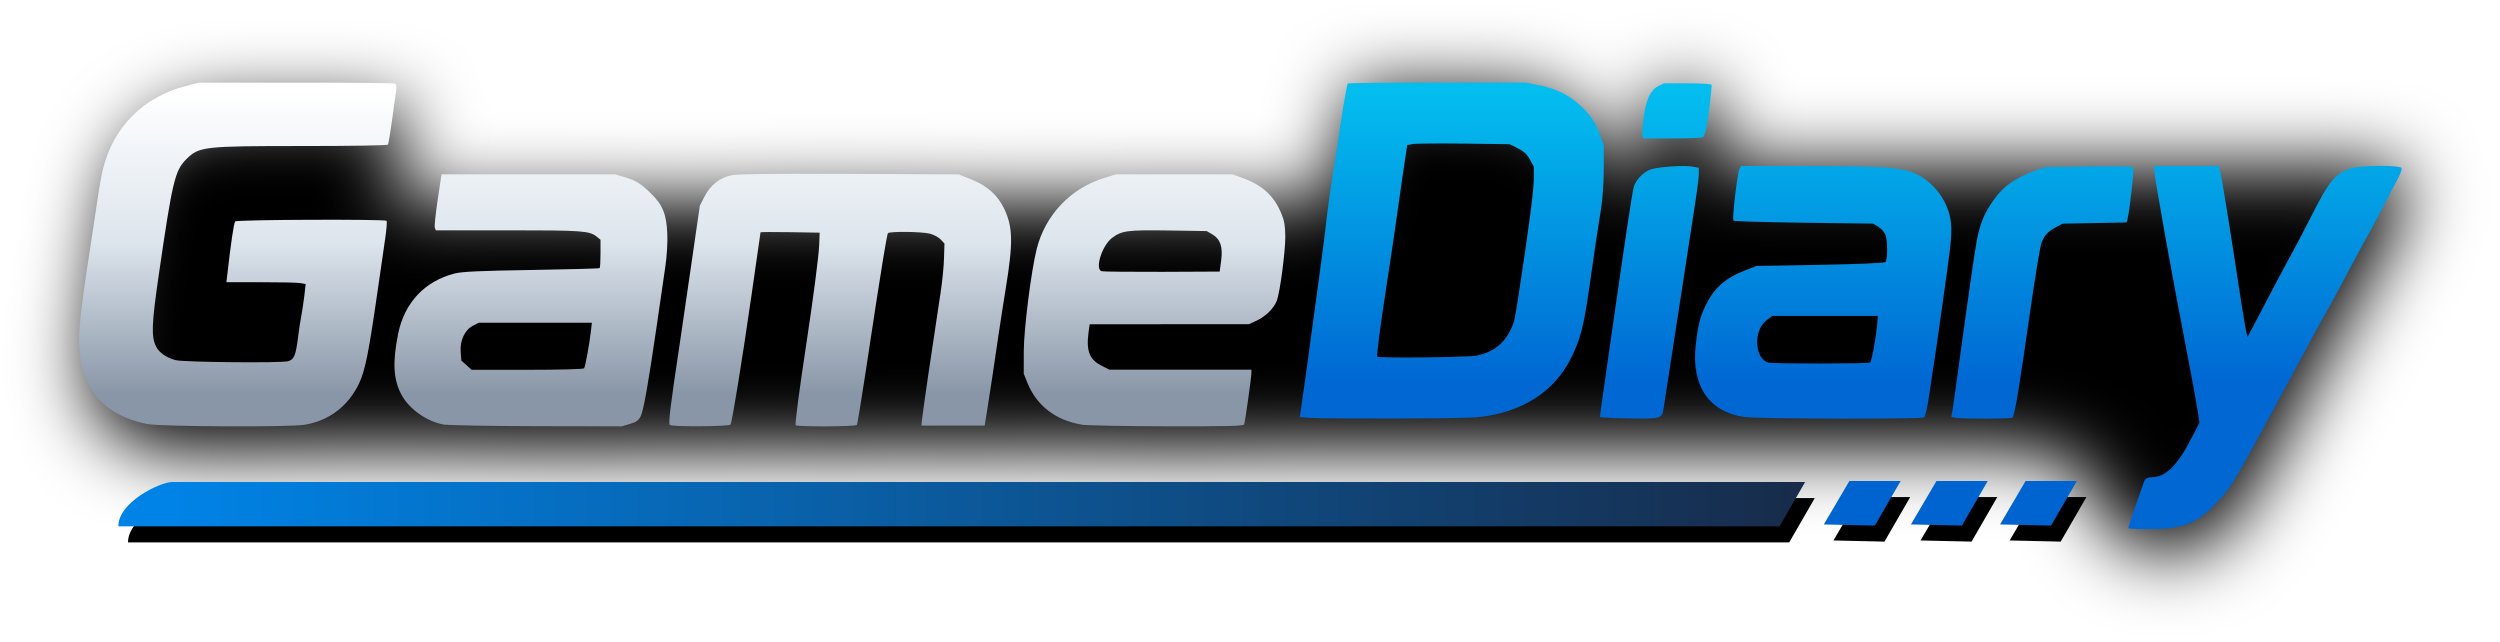
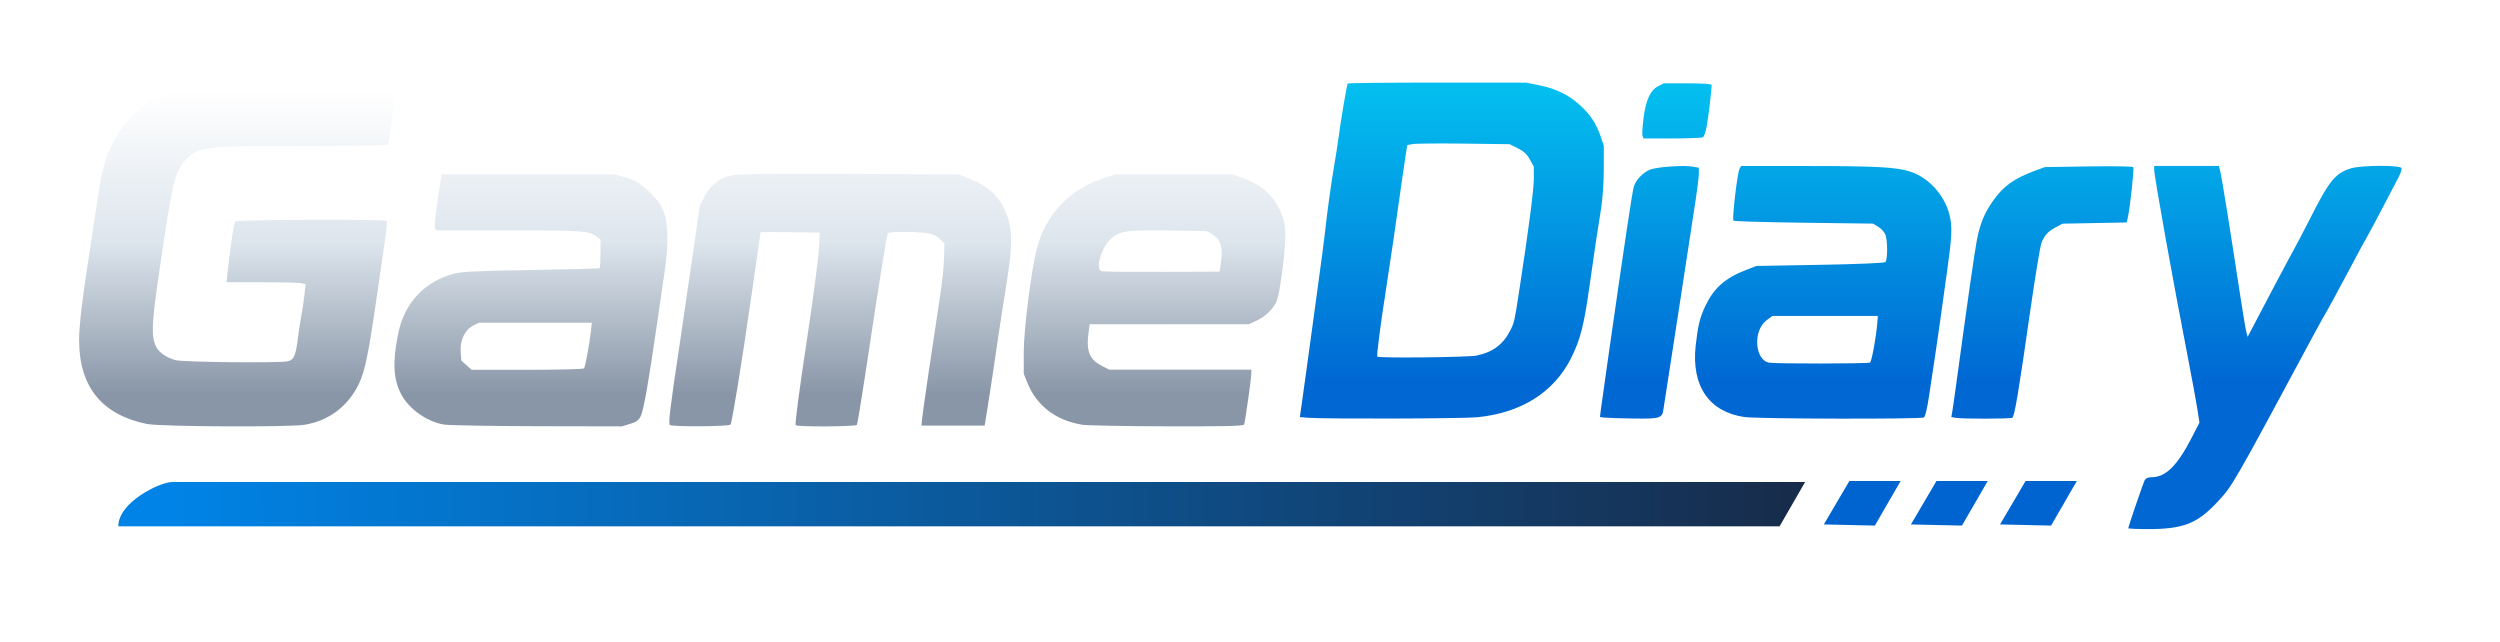
- <svg xmlns="http://www.w3.org/2000/svg" xmlns:xlink="http://www.w3.org/1999/xlink" viewBox="0 0 47.616 12.214" fill="none">
+ <svg xmlns="http://www.w3.org/2000/svg" xmlns:xlink="http://www.w3.org/1999/xlink" viewBox="0 0 47.616 12.214" fill="none" version="1.1" id="svg1">
  <defs id="defs1">
    <filter style="color-interpolation-filters:sRGB" id="filter20-1-8-8-0-2" x="-0.038" y="-0.191" width="1.076" height="1.382">
      <feGaussianBlur stdDeviation="6.031" id="feGaussianBlur20-8-2-7-7-2" />
    </filter>
    <linearGradient xlink:href="#linearGradient16" id="linearGradient73" gradientUnits="userSpaceOnUse" gradientTransform="matrix(0.1116495,0,0,0.1116495,-100.6419,97.9201)" x1="662.07" y1="-374.743" x2="662.07" y2="-310.256" />
    <linearGradient id="linearGradient16">
      <stop style="stop-color:#03beef;stop-opacity:1;" offset="0" id="stop17" />
      <stop style="stop-color:#0067d3;stop-opacity:1;" offset="0.74" id="stop18" />
    </linearGradient>
    <linearGradient xlink:href="#linearGradient9" id="linearGradient74" gradientUnits="userSpaceOnUse" gradientTransform="matrix(0.1116495,0,0,0.1116495,-100.6419,97.9201)" x1="500.135" y1="-374.743" x2="500.135" y2="-325.303" />
    <linearGradient id="linearGradient9">
      <stop style="stop-color:#ffffff;stop-opacity:1;" offset="0" id="stop9" />
      <stop style="stop-color:#dde5ed;stop-opacity:1;" offset="0.497" id="stop15" />
      <stop style="stop-color:#8996a7;stop-opacity:1;" offset="1" id="stop16" />
    </linearGradient>
    <linearGradient xlink:href="#linearGradient30" id="linearGradient75" gradientUnits="userSpaceOnUse" gradientTransform="matrix(0.110436,0,0,0.110436,-113.2588,90.47854)" x1="531.548" y1="-243.681" x2="838.2" y2="-243.681" />
    <linearGradient id="linearGradient30">
      <stop style="stop-color:#0083e6;stop-opacity:1;" offset="0" id="stop30" />
      <stop style="stop-color:#1b1f34;stop-opacity:1;" offset="1" id="stop31" />
    </linearGradient>
  </defs>
  <g id="layer1" transform="translate(-73.1757,-75.48258)">
    <g id="g82" transform="matrix(1.045173,0,0,1.045173,133.5064,18.61045)">
-       <path id="path19-1-6-5-7-6" style="fill:#000000;fill-opacity:1;filter:url(#filter20-1-8-8-0-2)" d="m 250.451,-303.748 c -1.498,0.112 -3.109,0.787 -4.232,1.686 -2.247,1.798 -1.349,11.537 -1.349,11.537 l -5.635,0.867 0.004,-1.088 -0.499,-1.455 c -0.751,-2.189 -1.624,-3.531 -3.318,-5.099 -1.245,-1.153 -2.614,-1.972 -4.197,-2.57 -2.295,-1.888 -4.483,-3.539 -4.483,-3.539 l -30.104,-0.328 -3.178,18.157 h -14.428 l -0.399,-0.147 h -9.525 -9.525 l -0.473,0.147 h -24.826 l -0.364,-0.147 -17.833,-0.076 c -12.373,-0.053 -18.267,0.013 -19.254,0.218 -0.005,10e-4 -0.01,0.004 -0.015,0.005 H 78.347 l -0.52,-0.146 h -14.155 -14.155 l -0.022,0.146 h -9.586 l 0.52,-4.999 c 0.024,-0.005 0.336,-0.008 0.339,-0.014 0.08,-0.13 0.383,-1.945 0.674,-4.035 0.291,-2.09 0.59,-4.239 0.665,-4.775 0.076,-0.548 0.014,-1.052 -0.143,-1.148 -0.153,-0.095 -7.446,-0.167 -16.206,-0.16 l -15.928,0.012 -2.063,0.533 c -6.927,1.79 -11.803,6.671 -13.511,13.526 -0.237,0.953 -0.61,2.977 -0.828,4.498 -0.218,1.521 -0.638,4.313 -0.933,6.205 -1.637,10.471 -2.162,14.711 -2.146,17.342 0.046,7.59 3.766,12.134 11.146,13.616 2.094,0.421 21.617,0.52 25.181,0.152 h 24.755 c 2.062,0.105 7.235,0.198 13.715,0.213 l 13.776,0.031 0.821,-0.244 h 7.029 c 0.007,0.009 0.01,0.035 0.019,0.041 0.455,0.298 8.984,0.246 9.709,-0.041 h 10.742 c 10e-4,0.003 -0.004,0.043 -0.003,0.045 0.175,0.289 9.725,0.244 9.975,-0.045 h 10.63 l -0.009,0.111 h 5.157 5.157 l 0.018,-0.111 h 17.059 c 1.848,0.105 6.674,0.199 12.634,0.213 8.463,0.021 11.512,-0.033 12.286,-0.213 h 124.656 c 0,0 14.383,1.798 13.185,6.892 -0.881,3.744 3.415,7.309 7.064,8.945 -0.034,0.118 -0.218,0.649 -0.218,0.672 h 5.2e-4 c 0,0.072 1.216,0.123 2.715,0.134 0.322,0.059 0.663,0.138 0.927,0.138 0.262,0 0.576,-0.092 0.876,-0.16 4.777,-0.148 6.999,-1.153 10.001,-4.361 1.464,-1.565 2.348,-2.76 5.225,-7.915 2.121,-3.268 4.558,-7.917 6.753,-12.409 1.278,-2.374 2.194,-4.069 3.855,-7.161 0.938,-1.746 1.801,-3.294 1.917,-3.44 0.116,-0.146 1.666,-3.004 3.446,-6.351 1.779,-3.347 3.324,-6.204 3.432,-6.35 0.108,-0.146 1.128,-2.051 2.266,-4.233 1.138,-2.183 2.35,-4.499 2.693,-5.147 0.343,-0.648 0.564,-1.333 0.492,-1.521 -0.085,-0.22 -1.442,-0.321 -3.006,-0.34 0.4,-0.918 1.604,-3.689 1.604,-3.689 H 254.309 l 0.075,-0.375 c 0,0 0.034,-0.492 0.041,-0.554 0.4,-0.028 0.937,-0.053 0.988,-0.086 0.165,-0.107 0.429,-0.849 0.587,-1.65 0.249,-1.262 0.833,-6.081 0.833,-6.869 0,-0.133 -0.996,-0.203 -2.441,-0.239 -0.1,-0.443 -0.223,-0.845 -0.383,-1.165 -0.674,-1.348 -2.06,-1.798 -3.558,-1.686 z" transform="matrix(0.1116495,0,0,0.1116495,-55.02939,89.94548)" />
      <path style="fill:url(#linearGradient73);fill-opacity:1;stroke-width:0.112" d="m -18.939,64.04 c 0,-0.029 0.272,-0.824 0.3,-0.877 0.018,-0.033 0.062,-0.052 0.123,-0.052 0.256,0 0.468,-0.208 0.728,-0.712 l 0.146,-0.284 -0.041,-0.263 c -0.023,-0.144 -0.096,-0.542 -0.162,-0.883 -0.28,-1.438 -0.621,-3.336 -0.622,-3.464 v -0.067 h 0.59 0.59 l 0.027,0.111 c 0.027,0.109 0.18,1.063 0.359,2.239 0.05,0.326 0.101,0.631 0.114,0.679 l 0.023,0.086 0.046,-0.088 c 0.193,-0.374 0.73,-1.387 0.798,-1.506 0.046,-0.081 0.184,-0.346 0.307,-0.588 0.339,-0.67 0.45,-0.804 0.739,-0.891 0.186,-0.056 0.893,-0.059 0.914,-0.003 0.009,0.021 -0.017,0.097 -0.055,0.17 -0.038,0.072 -0.174,0.331 -0.301,0.575 -0.127,0.244 -0.241,0.456 -0.253,0.473 -0.012,0.016 -0.185,0.335 -0.383,0.709 -0.199,0.374 -0.372,0.693 -0.385,0.709 -0.012,0.016 -0.109,0.189 -0.214,0.384 -1.496,2.784 -1.487,2.769 -1.768,3.069 -0.364,0.39 -0.622,0.49 -1.259,0.49 -0.199,1.68e-4 -0.362,-0.008 -0.362,-0.016 z m -14.956,-2.014 -0.141,-0.011 0.014,-0.094 c 0.009,-0.052 0.055,-0.387 0.104,-0.744 0.049,-0.357 0.142,-1.035 0.206,-1.507 0.065,-0.471 0.125,-0.93 0.134,-1.019 0.035,-0.331 0.11,-0.881 0.164,-1.196 0.031,-0.179 0.064,-0.391 0.075,-0.473 0.045,-0.35 0.159,-1.027 0.176,-1.045 0.011,-0.011 0.745,-0.018 1.634,-0.018 l 1.615,0.001 0.236,0.047 c 0.312,0.062 0.546,0.177 0.755,0.371 0.189,0.175 0.287,0.325 0.371,0.569 l 0.055,0.162 v 0.428 c 0,0.251 -0.022,0.551 -0.05,0.724 -0.061,0.374 -0.117,0.743 -0.214,1.433 -0.098,0.692 -0.164,0.95 -0.331,1.284 -0.313,0.626 -0.91,1.001 -1.714,1.08 -0.269,0.026 -2.774,0.033 -3.088,0.009 z m 3.087,-1.134 c 0.292,-0.062 0.481,-0.205 0.61,-0.462 0.07,-0.14 0.075,-0.162 0.164,-0.745 0.169,-1.103 0.26,-1.8 0.262,-2.01 v -0.223 l -0.072,-0.131 c -0.053,-0.097 -0.11,-0.15 -0.22,-0.205 l -0.148,-0.074 -0.837,-0.011 c -0.461,-0.005 -0.881,-0.002 -0.934,0.009 l -0.096,0.018 -0.033,0.214 c -0.018,0.117 -0.046,0.313 -0.064,0.435 -0.088,0.636 -0.217,1.517 -0.285,1.95 -0.108,0.691 -0.179,1.24 -0.163,1.256 0.03,0.03 1.661,0.012 1.812,-0.019 z m 2.336,1.134 -0.095,-0.012 0.017,-0.139 c 0.009,-0.076 0.069,-0.497 0.132,-0.936 0.314,-2.194 0.442,-3.046 0.47,-3.129 0.04,-0.122 0.163,-0.25 0.292,-0.304 0.12,-0.05 0.621,-0.086 0.783,-0.055 l 0.108,0.02 v 0.108 c 0,0.059 -0.027,0.281 -0.06,0.493 -0.131,0.846 -0.178,1.153 -0.281,1.833 -0.059,0.39 -0.147,0.962 -0.196,1.27 -0.049,0.309 -0.096,0.614 -0.105,0.679 -0.024,0.183 -0.052,0.193 -0.538,0.187 -0.237,-0.002 -0.473,-0.011 -0.525,-0.017 z m 2.539,-0.012 c -0.644,-0.092 -0.969,-0.566 -0.89,-1.297 0.04,-0.365 0.077,-0.517 0.177,-0.728 0.155,-0.325 0.358,-0.506 0.728,-0.65 l 0.2,-0.078 1.162,-0.021 c 0.685,-0.012 1.174,-0.033 1.191,-0.05 0.042,-0.042 0.041,-0.398 0,-0.5 -0.019,-0.048 -0.078,-0.112 -0.131,-0.144 l -0.095,-0.057 -1.26,-0.016 c -0.693,-0.009 -1.271,-0.025 -1.283,-0.038 -0.028,-0.028 0.07,-0.868 0.11,-0.943 l 0.029,-0.053 1.218,5.8e-4 c 1.263,5.65e-4 1.614,0.02 1.871,0.104 0.33,0.108 0.618,0.426 0.708,0.781 0.055,0.218 0.047,0.394 -0.045,1.049 -0.032,0.227 -0.085,0.606 -0.118,0.842 -0.032,0.236 -0.081,0.568 -0.107,0.739 -0.027,0.171 -0.072,0.475 -0.102,0.676 -0.033,0.224 -0.069,0.375 -0.093,0.391 -0.053,0.033 -3.03,0.027 -3.268,-0.008 z m 2.287,-0.993 c 0.032,-0.02 0.114,-0.47 0.134,-0.731 l 0.009,-0.118 h -0.962 -0.962 l -0.108,0.082 c -0.246,0.188 -0.212,0.718 0.049,0.769 0.113,0.022 1.805,0.02 1.84,-0.002 z m 1.551,1.006 -0.069,-0.014 0.017,-0.094 c 0.009,-0.051 0.045,-0.3 0.079,-0.551 0.203,-1.489 0.33,-2.377 0.371,-2.585 0.059,-0.3 0.136,-0.485 0.296,-0.713 0.187,-0.267 0.383,-0.405 0.777,-0.551 l 0.164,-0.06 0.793,-0.012 c 0.436,-0.008 0.805,-0.001 0.818,0.012 0.021,0.022 -0.06,0.766 -0.104,0.945 l -0.016,0.064 -0.584,0.011 -0.584,0.011 -0.118,0.063 c -0.144,0.077 -0.206,0.142 -0.264,0.281 -0.024,0.058 -0.118,0.623 -0.208,1.254 -0.205,1.435 -0.284,1.911 -0.324,1.938 -0.033,0.023 -0.927,0.024 -1.046,0.001 z m -5.696,-5.135 c -0.011,-0.025 0,-0.168 0.017,-0.318 0.043,-0.336 0.125,-0.518 0.268,-0.589 l 0.103,-0.052 0.436,-6.1e-5 c 0.282,-1.5e-5 0.436,0.011 0.436,0.031 0,0.088 -0.065,0.626 -0.093,0.767 -0.018,0.089 -0.047,0.172 -0.065,0.184 -0.018,0.012 -0.27,0.022 -0.559,0.022 l -0.525,5.8e-4 z" id="path9-23-0-5-3-1" />
      <path d="m -55.038,62.142 c -0.824,-0.166 -1.239,-0.673 -1.244,-1.52 0,-0.294 0.057,-0.767 0.24,-1.936 0.033,-0.211 0.08,-0.523 0.104,-0.693 0.024,-0.17 0.066,-0.396 0.092,-0.502 0.191,-0.765 0.735,-1.31 1.509,-1.51 l 0.23,-0.06 1.778,-0.001 c 0.978,-5.64e-4 1.792,0.008 1.809,0.018 0.018,0.011 0.024,0.067 0.016,0.128 -0.009,0.06 -0.042,0.3 -0.074,0.533 -0.032,0.233 -0.066,0.436 -0.075,0.45 -0.009,0.016 -0.684,0.026 -1.545,0.026 -1.822,0 -1.898,0.009 -2.13,0.24 -0.209,0.209 -0.253,0.396 -0.504,2.123 -0.129,0.889 -0.137,1.117 -0.045,1.295 0.056,0.109 0.185,0.198 0.354,0.244 0.138,0.038 1.911,0.055 2.047,0.02 0.112,-0.029 0.143,-0.103 0.186,-0.451 0.016,-0.13 0.043,-0.303 0.059,-0.384 0.016,-0.081 0.04,-0.243 0.054,-0.359 l 0.024,-0.212 -0.087,-0.017 c -0.047,-0.011 -0.373,-0.017 -0.722,-0.017 h -0.635 l 0.018,-0.155 c 0.064,-0.567 0.118,-0.927 0.142,-0.953 0.032,-0.033 2.725,-0.043 2.758,-0.011 0.011,0.011 0,0.157 -0.025,0.325 -0.024,0.168 -0.085,0.591 -0.136,0.941 -0.167,1.16 -0.23,1.47 -0.344,1.707 -0.199,0.41 -0.548,0.672 -0.991,0.744 -0.284,0.046 -2.62,0.035 -2.861,-0.014 z m 5.413,0.011 c -0.32,-0.053 -0.65,-0.288 -0.79,-0.56 -0.141,-0.276 -0.156,-0.578 -0.054,-1.091 0.113,-0.568 0.483,-0.964 1.031,-1.104 0.135,-0.034 0.456,-0.049 1.401,-0.064 0.674,-0.011 1.232,-0.026 1.241,-0.034 0.009,-0.009 0.016,-0.128 0.016,-0.266 v -0.251 l -0.069,-0.056 c -0.132,-0.107 -0.259,-0.116 -1.609,-0.116 l -1.323,-1.07e-4 -0.018,-0.046 c -0.011,-0.025 0.014,-0.254 0.052,-0.51 l 0.07,-0.464 h 1.58 1.58 l 0.148,0.042 c 0.219,0.062 0.306,0.113 0.491,0.289 0.228,0.218 0.299,0.386 0.315,0.747 0.008,0.165 -0.008,0.408 -0.034,0.591 -0.025,0.171 -0.093,0.636 -0.15,1.034 -0.161,1.11 -0.248,1.601 -0.301,1.706 -0.038,0.076 -0.081,0.106 -0.197,0.14 l -0.148,0.044 -1.538,-0.003 c -0.846,-0.002 -1.608,-0.016 -1.694,-0.029 z m 2.547,-1.028 c 0.021,-0.034 0.096,-0.438 0.121,-0.66 l 0.02,-0.17 -1.03,6.1e-5 -1.03,4.5e-5 -0.103,0.052 c -0.151,0.075 -0.244,0.27 -0.228,0.478 l 0.012,0.16 0.094,0.084 0.094,0.084 h 1.017 c 0.58,0 1.024,-0.012 1.034,-0.027 z m 1.564,1.038 c -0.032,-0.021 -0.008,-0.259 0.18,-1.499 0.024,-0.162 0.116,-0.792 0.204,-1.399 l 0.16,-1.103 0.085,-0.166 c 0.106,-0.208 0.279,-0.344 0.493,-0.389 0.11,-0.023 0.768,-0.03 2.15,-0.024 l 1.991,0.009 0.241,0.097 c 0.28,0.113 0.47,0.284 0.586,0.528 0.16,0.335 0.165,0.62 0.029,1.452 -0.04,0.246 -0.101,0.637 -0.135,0.869 -0.09,0.618 -0.139,0.943 -0.197,1.307 l -0.052,0.325 h -0.576 -0.576 l 0.011,-0.118 c 0.009,-0.107 0.18,-1.279 0.335,-2.289 0.034,-0.219 0.063,-0.514 0.065,-0.655 l 0.008,-0.256 -0.069,-0.074 c -0.038,-0.041 -0.127,-0.088 -0.198,-0.106 -0.151,-0.038 -0.742,-0.044 -0.764,-0.008 -0.009,0.014 -0.049,0.23 -0.089,0.48 -0.074,0.454 -0.118,0.739 -0.341,2.208 -0.065,0.428 -0.126,0.79 -0.135,0.805 -0.02,0.033 -1.097,0.038 -1.116,0.005 -0.014,-0.022 0.069,-0.656 0.186,-1.425 0.138,-0.911 0.235,-1.653 0.243,-1.861 l 0.009,-0.222 -0.539,-0.009 c -0.297,-0.005 -0.539,-0.003 -0.539,0.002 0,0.005 -0.074,0.521 -0.164,1.145 -0.177,1.229 -0.353,2.312 -0.383,2.36 -0.021,0.035 -1.045,0.042 -1.097,0.008 z m 7.502,-0.011 c -0.476,-0.079 -0.822,-0.347 -0.99,-0.765 l -0.065,-0.162 v -0.399 c 0,-0.406 0.135,-1.476 0.236,-1.876 0.156,-0.617 0.615,-1.102 1.222,-1.29 l 0.222,-0.069 h 1.063 1.063 l 0.192,0.07 c 0.355,0.13 0.565,0.325 0.698,0.648 0.054,0.131 0.069,0.224 0.07,0.427 0,0.275 -0.098,1.011 -0.154,1.157 -0.054,0.139 -0.202,0.286 -0.361,0.36 l -0.148,0.069 -1.451,5.65e-4 -1.451,5.64e-4 -0.019,0.137 c -0.048,0.351 0.012,0.506 0.246,0.624 l 0.132,0.067 h 1.294 1.294 l -3.1e-5,0.067 c -1.37e-4,0.081 -0.114,0.879 -0.132,0.931 -0.011,0.029 -0.317,0.036 -1.41,0.034 -0.768,-0.002 -1.465,-0.016 -1.549,-0.029 z m 2.542,-2.987 c 0.034,-0.253 -0.014,-0.394 -0.16,-0.48 l -0.103,-0.06 -0.694,-0.011 c -0.747,-0.011 -0.857,0.003 -1.03,0.135 -0.186,0.14 -0.32,0.573 -0.189,0.608 0.029,0.008 0.524,0.012 1.1,0.011 l 1.049,-0.005 z" style="fill:url(#linearGradient74);fill-opacity:1;stroke-width:0.112" id="path1-1-3-1-3-7-8" />
-       <path style="fill:#000000;fill-opacity:1;stroke:none;stroke-width:0.243;stroke-linecap:butt;stroke-dasharray:none;stroke-opacity:1;paint-order:normal" d="m -55.389,64.298 h 30.271 l 0.466,-0.808 h -29.759 c -0.219,0 -0.985,0.369 -0.979,0.808 z" id="path31-5-3-2-2" />
-       <path style="fill:#000000;fill-opacity:1;stroke:none;stroke-width:0.243;stroke-linecap:butt;stroke-dasharray:none;stroke-opacity:1;paint-order:normal" d="m -24.312,64.263 0.93,0.021 0.469,-0.812 h -0.934 z" id="path32-0-3-6-1" />
-       <path style="fill:#000000;fill-opacity:1;stroke:none;stroke-width:0.243;stroke-linecap:butt;stroke-dasharray:none;stroke-opacity:1;paint-order:normal" d="m -22.725,64.263 0.93,0.021 0.469,-0.812 h -0.934 z" id="path33-9-7-0-1" />
-       <path style="fill:#000000;fill-opacity:1;stroke:none;stroke-width:0.243;stroke-linecap:butt;stroke-dasharray:none;stroke-opacity:1;paint-order:normal" d="m -21.101,64.263 0.93,0.021 0.469,-0.812 h -0.934 z" id="path34-4-4-1-9" />
      <path style="fill:url(#linearGradient75);fill-opacity:1;stroke:none;stroke-width:0.243;stroke-linecap:butt;stroke-dasharray:none;stroke-opacity:1;paint-order:normal" d="m -55.565,64.006 h 30.271 l 0.466,-0.808 h -29.759 c -0.219,0 -0.985,0.369 -0.979,0.808 z" id="path29-7-3-6-7" />
      <path style="fill:#0064d0;fill-opacity:1;stroke:none;stroke-width:0.243;stroke-linecap:butt;stroke-dasharray:none;stroke-opacity:1;paint-order:normal" d="m -24.487,63.971 0.93,0.021 0.469,-0.812 h -0.934 z" id="path30-83-8-5-6" />
      <path style="fill:#0064d0;fill-opacity:1;stroke:none;stroke-width:0.243;stroke-linecap:butt;stroke-dasharray:none;stroke-opacity:1;paint-order:normal" d="m -22.9,63.971 0.93,0.021 0.469,-0.812 h -0.934 z" id="path30-8-5-0-7-2" />
      <path style="fill:#0064d0;fill-opacity:1;stroke:none;stroke-width:0.243;stroke-linecap:butt;stroke-dasharray:none;stroke-opacity:1;paint-order:normal" d="m -21.276,63.971 0.93,0.021 0.469,-0.812 h -0.934 z" id="path30-8-6-1-8-5-9" />
    </g>
  </g>
</svg>
